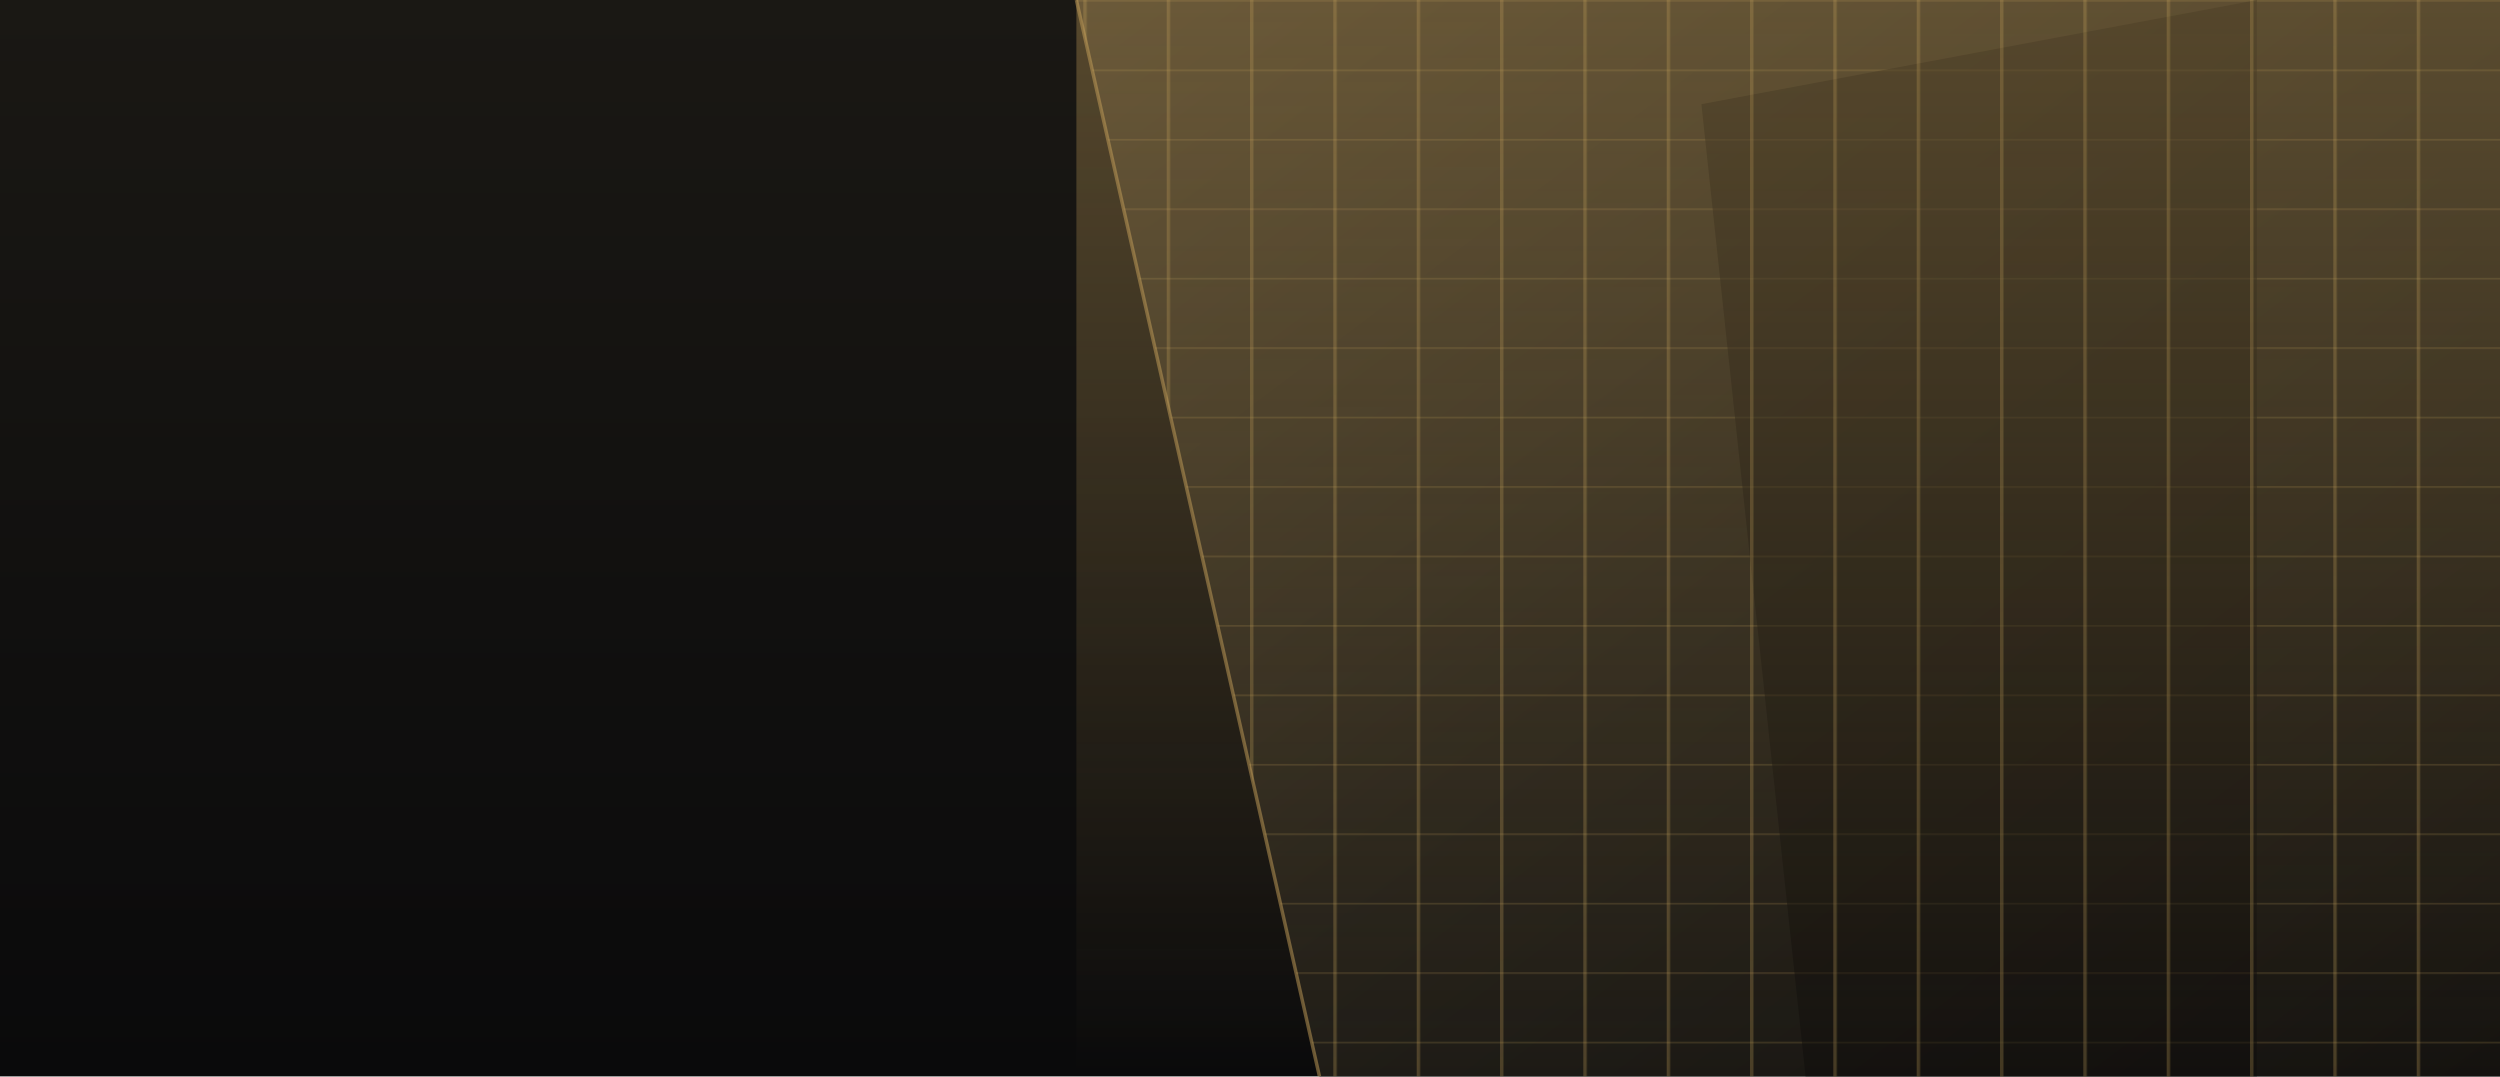
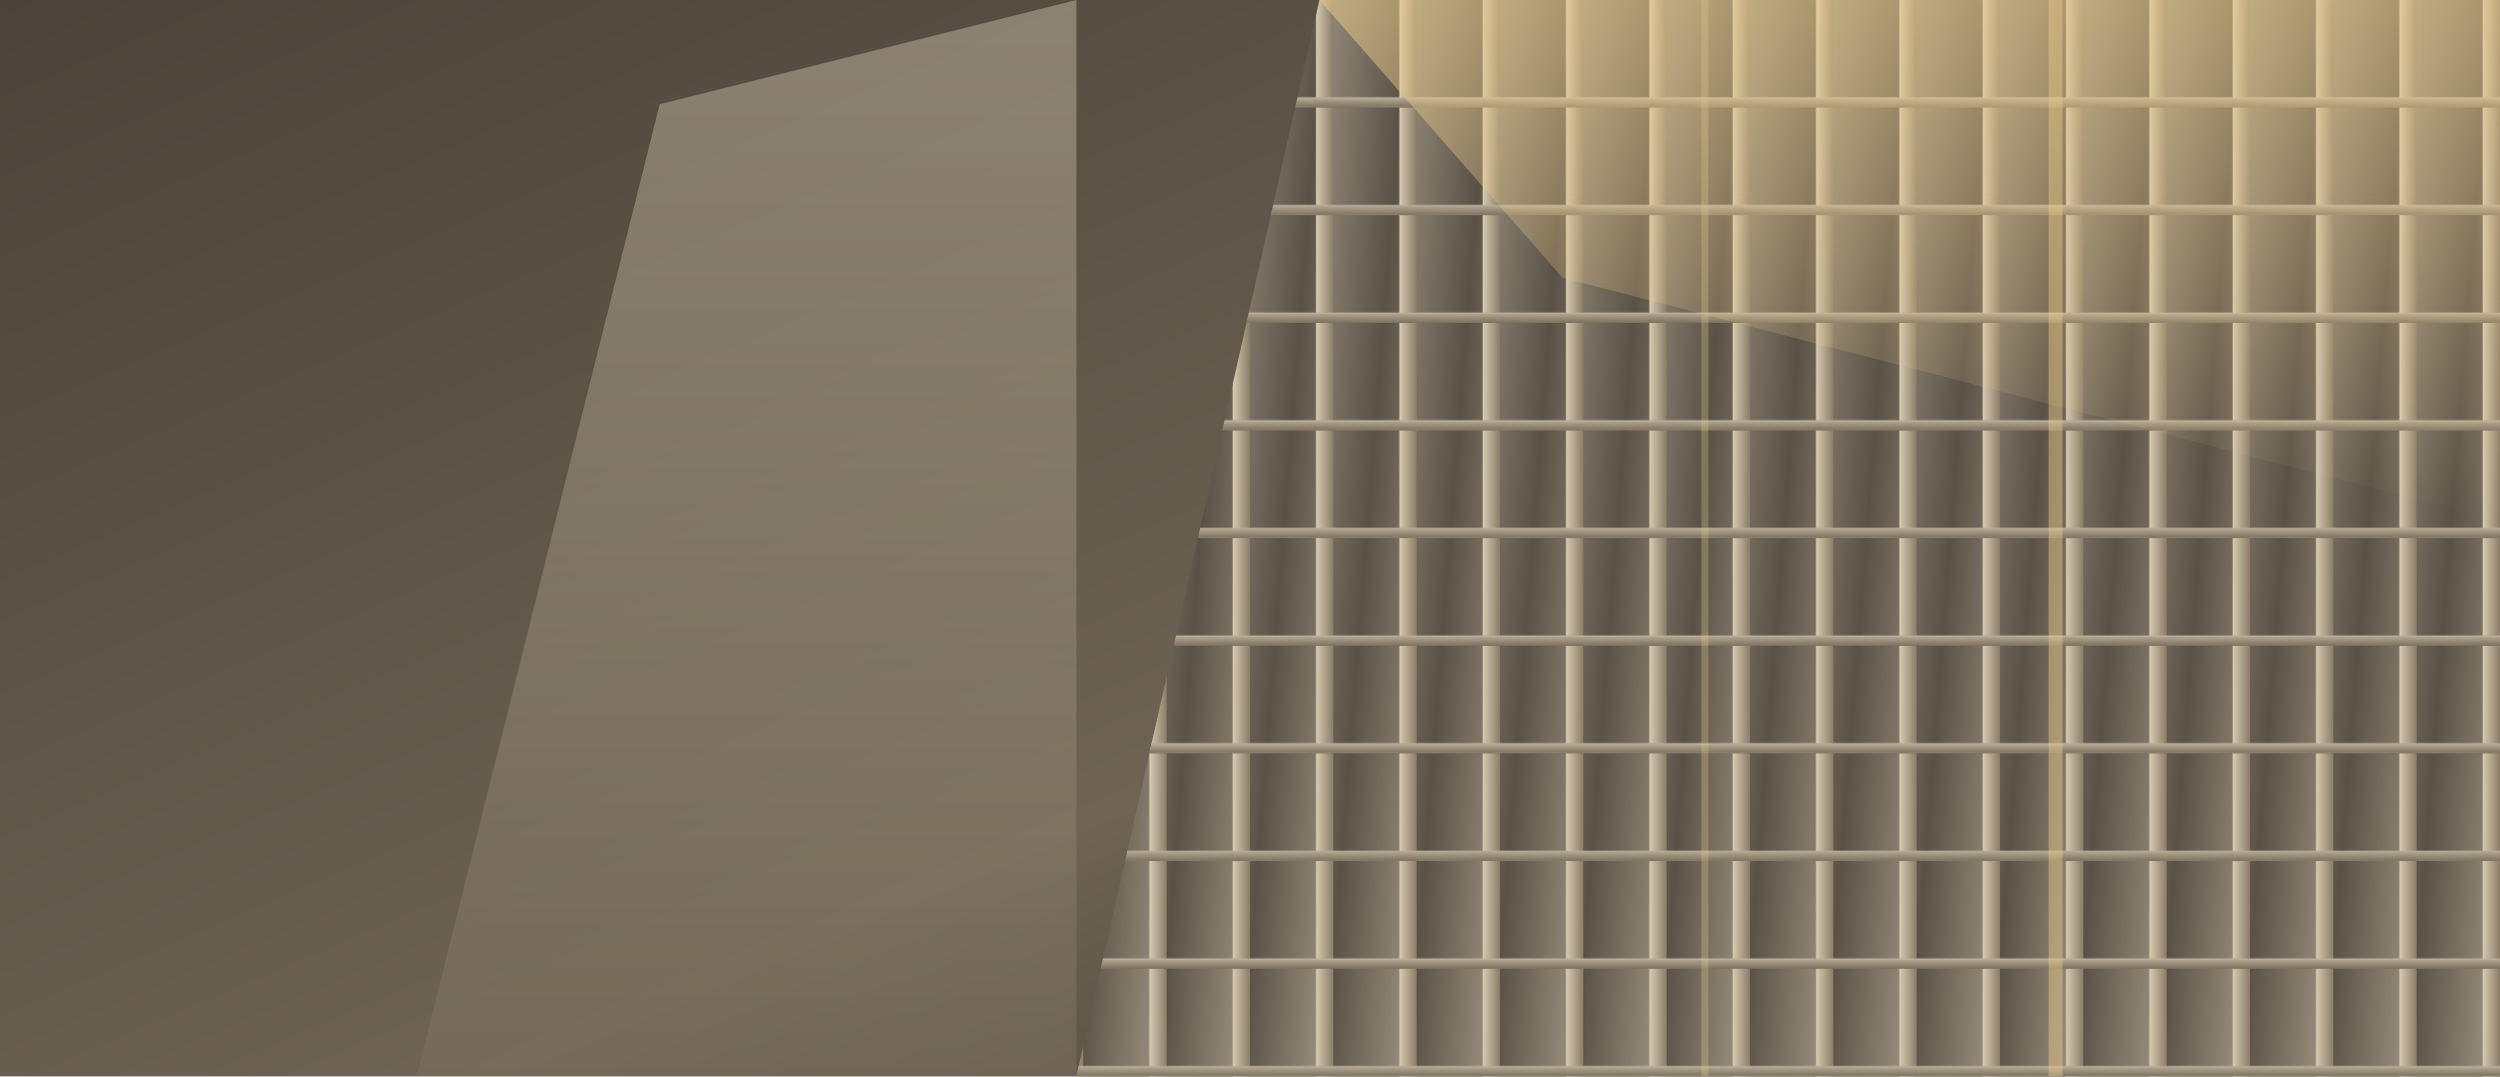
- <svg xmlns="http://www.w3.org/2000/svg" width="1440" height="620" viewBox="0 0 1440 620" preserveAspectRatio="xMidYMid slice">
+ <svg xmlns="http://www.w3.org/2000/svg" viewBox="0 0 1440 620" width="1440" height="620" preserveAspectRatio="xMidYMid slice">
  <defs>
-     <linearGradient id="sky" x1="0" y1="0" x2="0" y2="1">
-       <stop offset="0" stop-color="#1a1814" />
-       <stop offset="1" stop-color="#0a0a0b" />
+     <linearGradient id="sky" x1="0" y1="0" x2="1" y2="1">
+       <stop offset="0" stop-color="#4a4339" />
+       <stop offset="0.6" stop-color="#6e6354" />
+       <stop offset="1" stop-color="#3a342c" />
    </linearGradient>
    <linearGradient id="glass" x1="0" y1="0" x2="1" y2="1">
-       <stop offset="0" stop-color="#3a3326" />
-       <stop offset="0.5" stop-color="#211e18" />
-       <stop offset="1" stop-color="#14120f" />
+       <stop offset="0" stop-color="#8f8676" />
+       <stop offset="0.45" stop-color="#5a5247" />
+       <stop offset="1" stop-color="#a39886" />
+     </linearGradient>
+     <linearGradient id="fin" x1="0" y1="0" x2="1" y2="0">
+       <stop offset="0" stop-color="#d8cbb2" />
+       <stop offset="1" stop-color="#8a7c66" />
+     </linearGradient>
+     <linearGradient id="stone" x1="0" y1="0" x2="0" y2="1">
+       <stop offset="0" stop-color="#b9ad98" />
+       <stop offset="1" stop-color="#7c705e" />
    </linearGradient>
    <linearGradient id="glow" x1="0" y1="0" x2="0" y2="1">
-       <stop offset="0" stop-color="#c6a15b" stop-opacity="0.35" />
-       <stop offset="1" stop-color="#c6a15b" stop-opacity="0" />
+       <stop offset="0" stop-color="#e9c98a" stop-opacity="0.55" />
+       <stop offset="1" stop-color="#e9c98a" stop-opacity="0" />
    </linearGradient>
-     <pattern id="mullions" width="48" height="620" patternUnits="userSpaceOnUse">
-       <rect x="0" y="0" width="2" height="620" fill="#c6a15b" fill-opacity="0.28" />
+     <pattern id="fins" width="48" height="620" patternUnits="userSpaceOnUse">
+       <rect width="48" height="620" fill="url(#glass)" />
+       <rect x="38" width="10" height="620" fill="url(#fin)" />
    </pattern>
-     <pattern id="floors" width="1440" height="40" patternUnits="userSpaceOnUse">
-       <rect x="0" y="0" width="1440" height="1" fill="#c6a15b" fill-opacity="0.18" />
+     <pattern id="floors" width="48" height="62" patternUnits="userSpaceOnUse">
+       <rect y="56" width="48" height="6" fill="url(#stone)" />
    </pattern>
  </defs>
  <rect width="1440" height="620" fill="url(#sky)" />
-   <polygon points="620,0 1440,0 1440,620 760,620" fill="url(#glass)" />
-   <polygon points="620,0 1440,0 1440,620 760,620" fill="url(#mullions)" />
-   <polygon points="620,0 1440,0 1440,620 760,620" fill="url(#floors)" />
-   <polygon points="980,60 1300,0 1300,620 1040,620" fill="#0f0e0c" fill-opacity="0.55" />
-   <polygon points="980,60 1300,0 1300,620 1040,620" fill="url(#mullions)" fill-opacity="0.6" />
-   <rect x="620" y="0" width="820" height="620" fill="url(#glow)" />
-   <line x1="620" y1="0" x2="760" y2="620" stroke="#c6a15b" stroke-opacity="0.5" stroke-width="2" />
+   <polygon points="240,620 380,60 620,0 620,620" fill="url(#stone)" opacity="0.55" />
+   <polygon points="620,620 760,0 1440,0 1440,620" fill="url(#fins)" />
+   <polygon points="620,620 760,0 1440,0 1440,620" fill="url(#floors)" />
+   <polygon points="760,0 1440,0 1440,300 900,160" fill="url(#glow)" />
+   <rect x="1180" y="0" width="8" height="620" fill="#e9c98a" opacity="0.45" />
+   <rect x="980" y="0" width="4" height="620" fill="#e9c98a" opacity="0.3" />
</svg>
